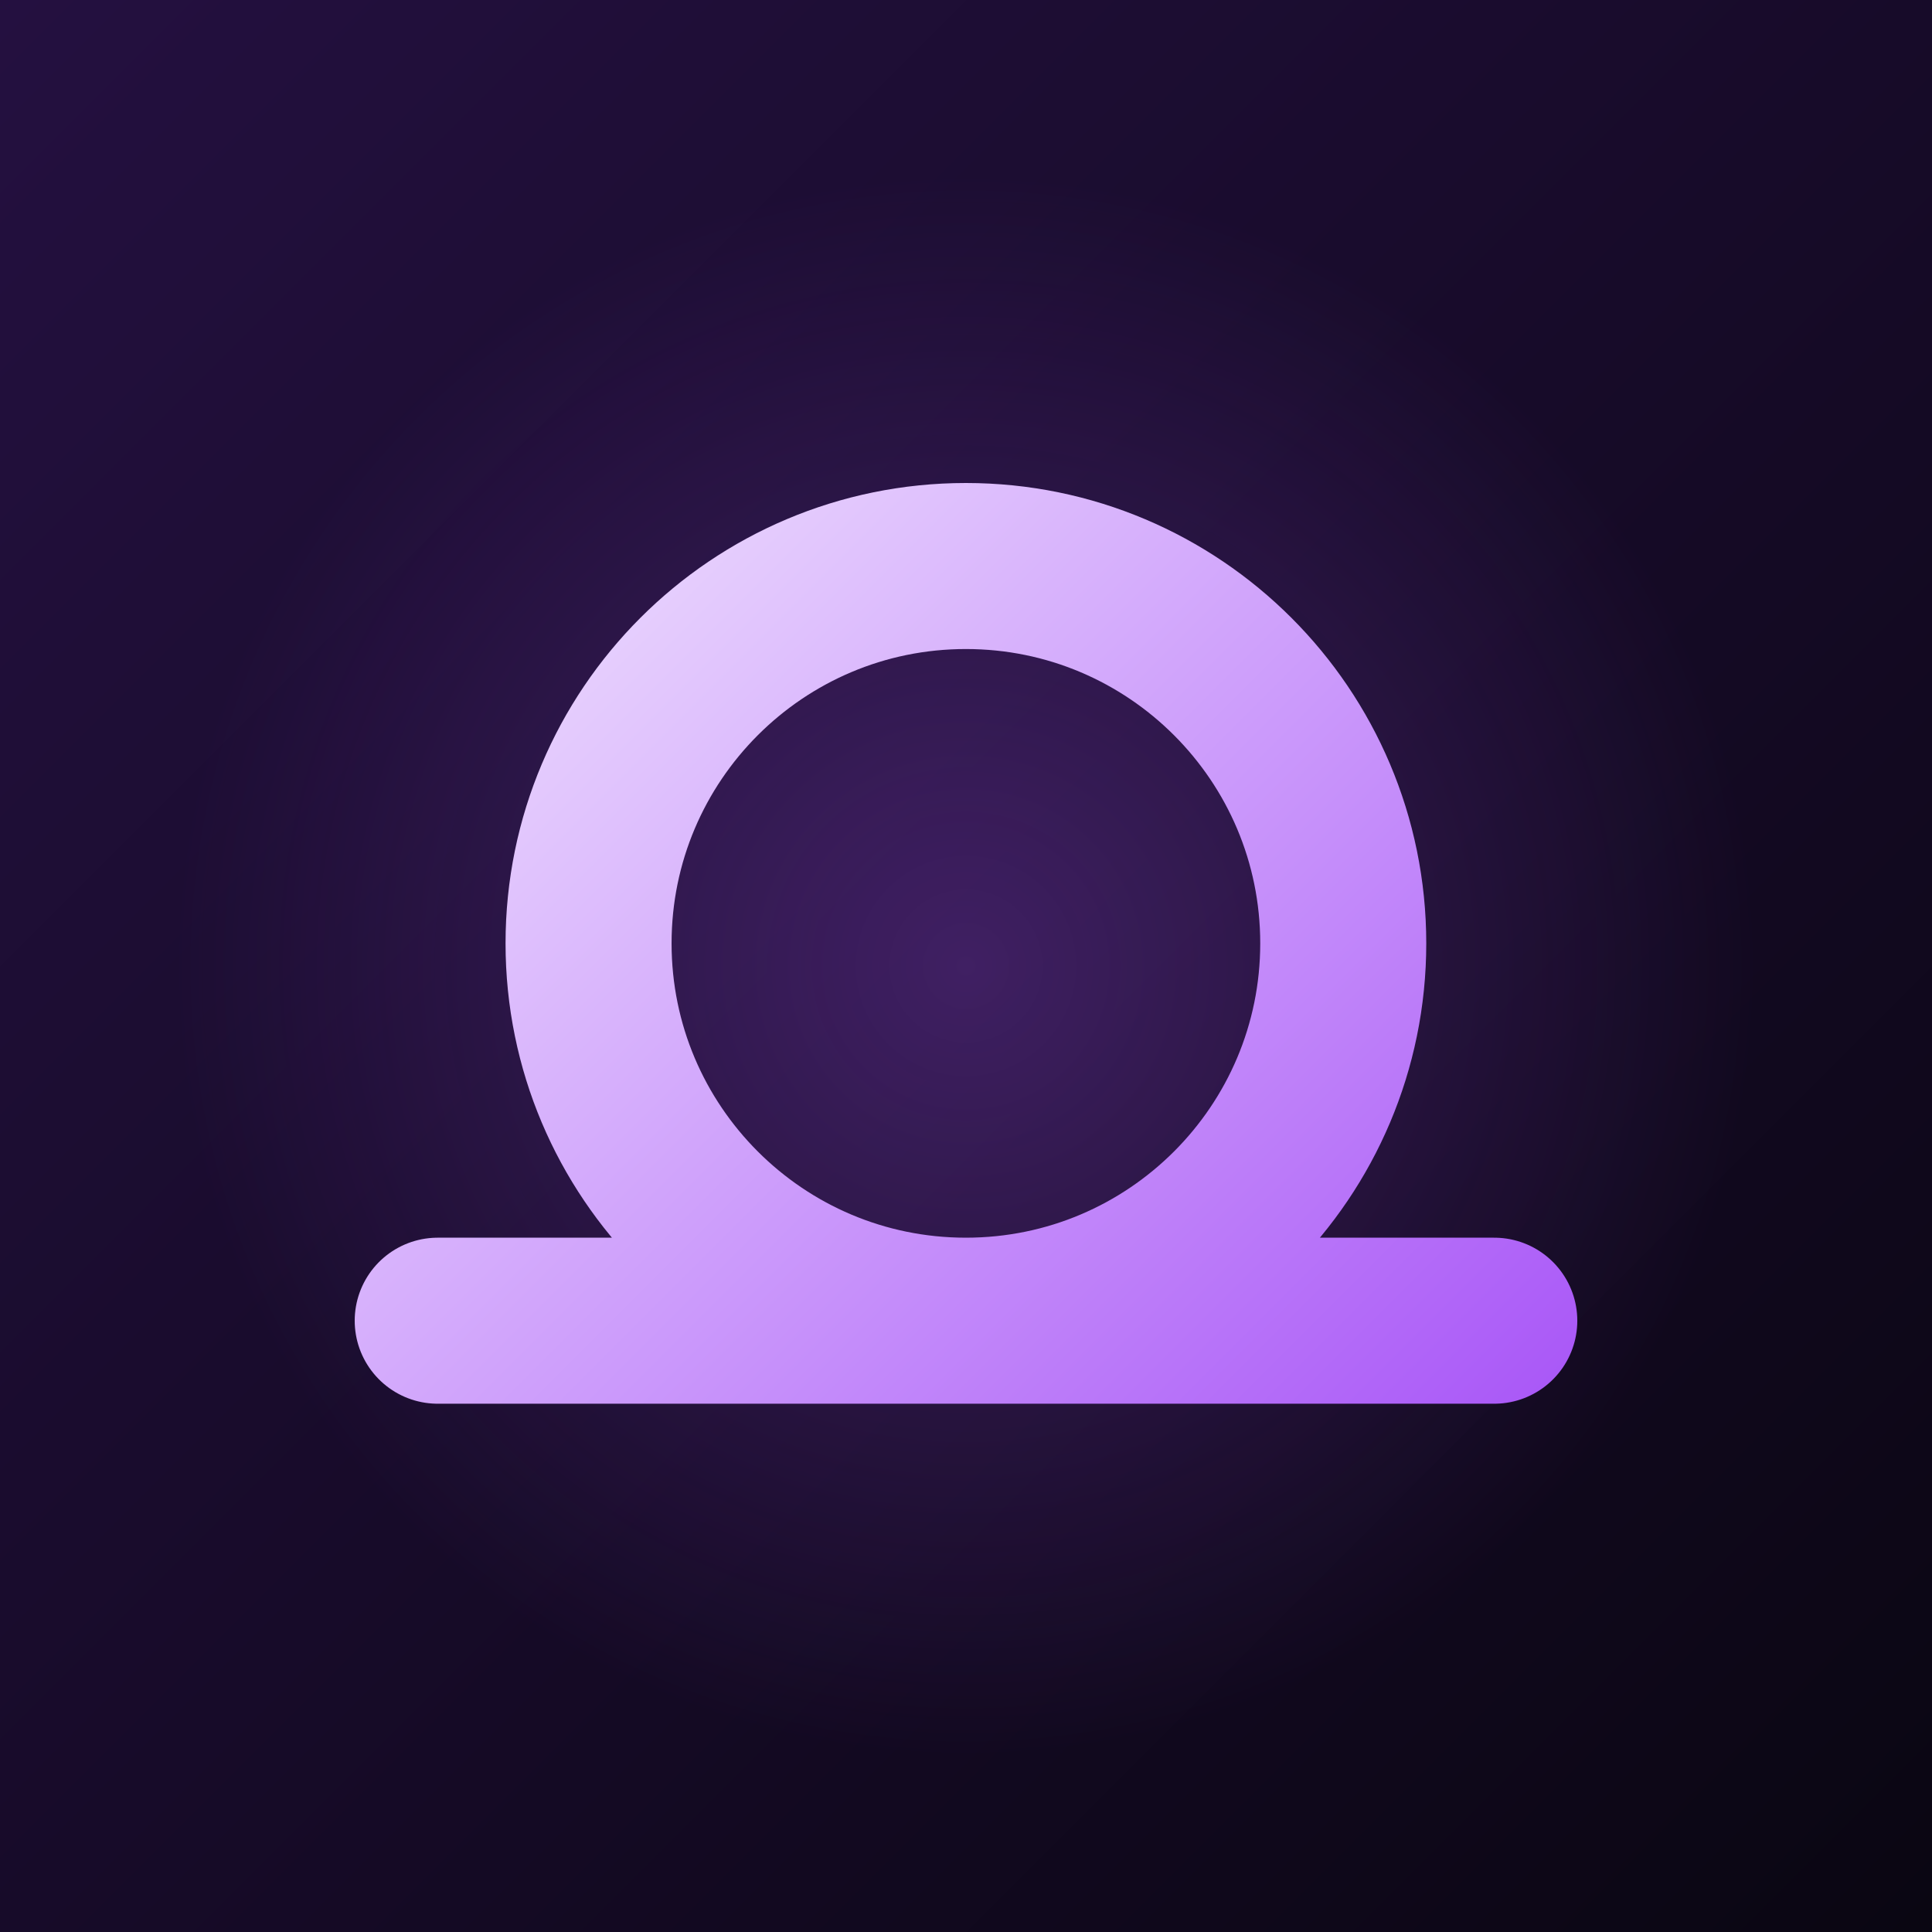
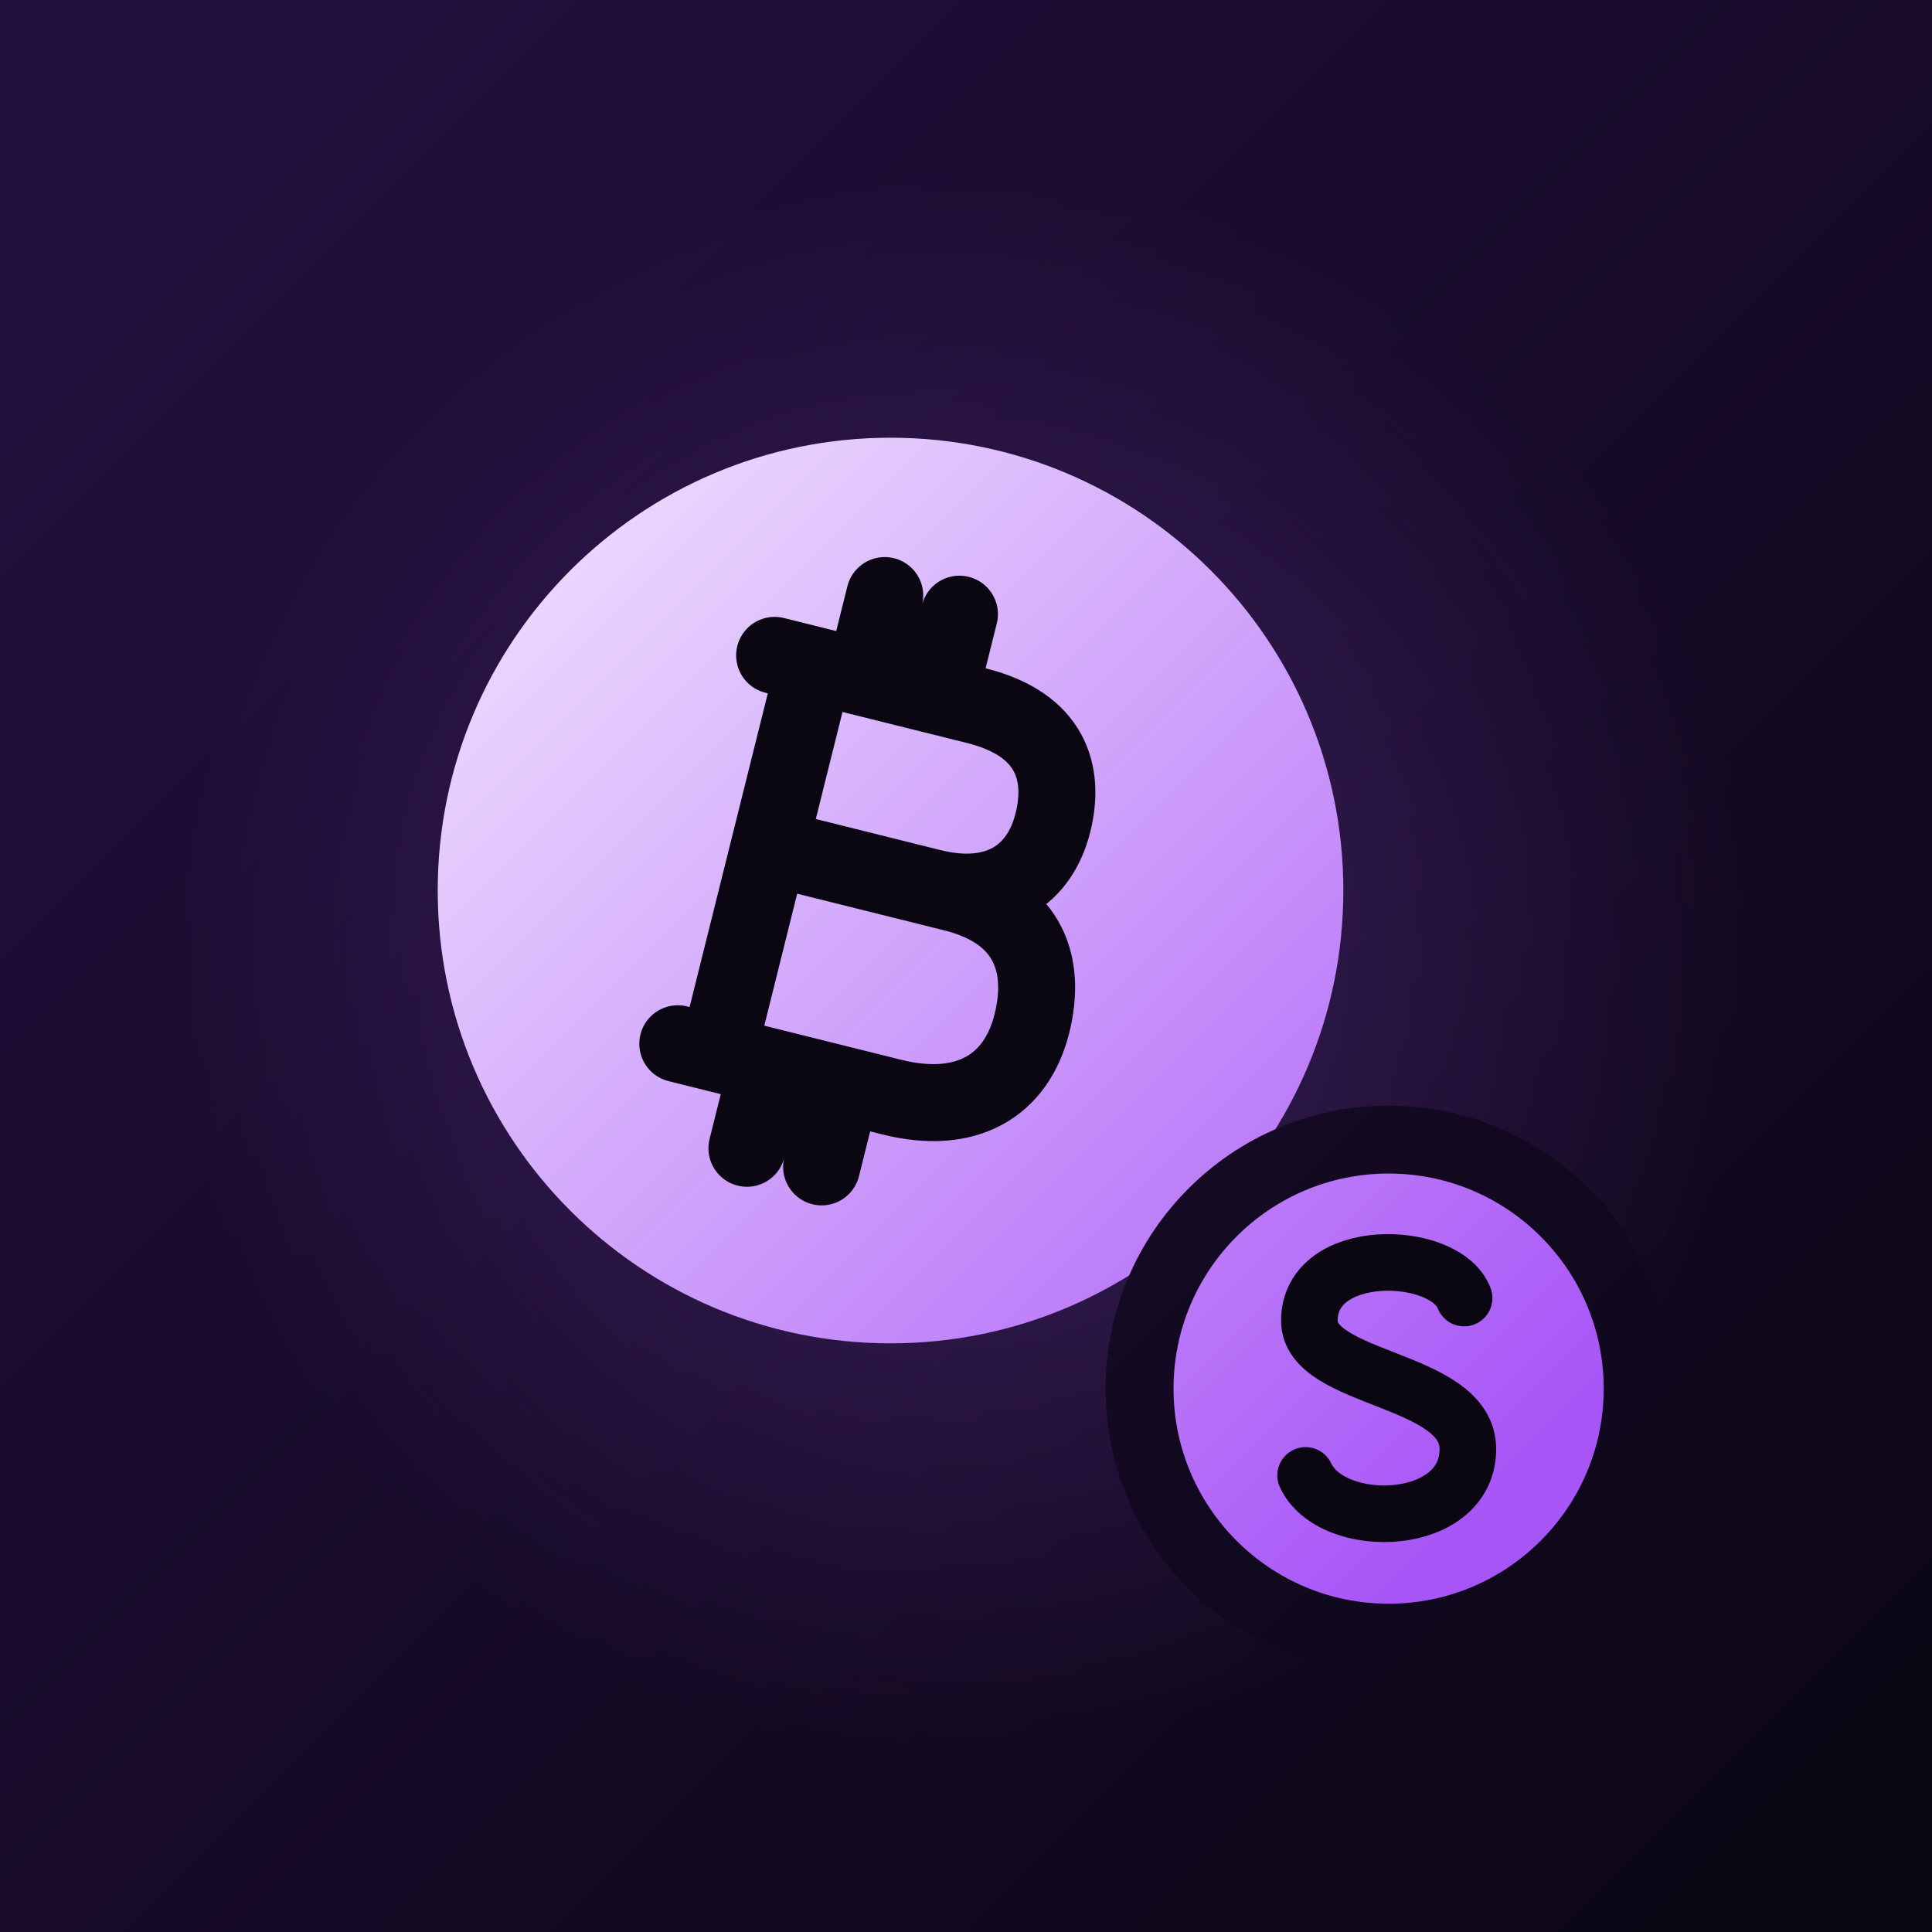
<svg xmlns="http://www.w3.org/2000/svg" viewBox="0 0 1024 1024">
  <defs>
    <linearGradient id="bg" x1="0" y1="0" x2="1024" y2="1024" gradientUnits="userSpaceOnUse">
      <stop offset="0" stop-color="#241040" />
      <stop offset="1" stop-color="#0a0612" />
    </linearGradient>
    <linearGradient id="mark" x1="232" y1="232" x2="792" y2="792" gradientUnits="userSpaceOnUse">
      <stop offset="0" stop-color="#f3e8ff" />
      <stop offset="1" stop-color="#a855f7" />
    </linearGradient>
    <radialGradient id="glow" cx="512" cy="512" r="420" gradientUnits="userSpaceOnUse">
      <stop offset="0" stop-color="#a855f7" stop-opacity="0.28" />
      <stop offset="1" stop-color="#a855f7" stop-opacity="0" />
    </radialGradient>
  </defs>
  <rect width="1024" height="1024" fill="url(#bg)" />
  <rect width="1024" height="1024" fill="url(#glow)" />
-   <path d="M 232 700 H 512 A 200 200 0 1 0 511.9 700 H 792" fill="none" stroke="url(#mark)" stroke-width="88" stroke-linecap="round" stroke-linejoin="round" />
+   <circle cx="472" cy="472" r="240" fill="url(#mark)" />
+   <path transform="rotate(14 472 472) translate(472 472) scale(0.68) translate(-456 -472)" d="M 356 316 V 628 M 356 316 H 486 C 546 316 566 350 566 390 C 566 432 540 462 486 462 H 356 M 356 462 H 504 C 566 462 588 500 588 546 C 588 596 556 628 496 628 H 356 M 396 250 V 316 M 456 250 V 316 M 396 628 V 694 M 456 628 V 694 M 324 316 H 356 M 324 628 H 356" fill="none" stroke="#0a0612" stroke-width="60" stroke-linecap="round" stroke-linejoin="round" />
+   <circle cx="736" cy="736" r="132" fill="url(#mark)" stroke="url(#bg)" stroke-width="36" />
+   <path transform="translate(736 736)" d="M 40 -48 C 30 -74 -42 -76 -42 -36 C -42 -4 42 -6 42 32 C 42 74 -30 76 -44 46" fill="none" stroke="#0a0612" stroke-width="30" stroke-linecap="round" stroke-linejoin="round" />
</svg>
